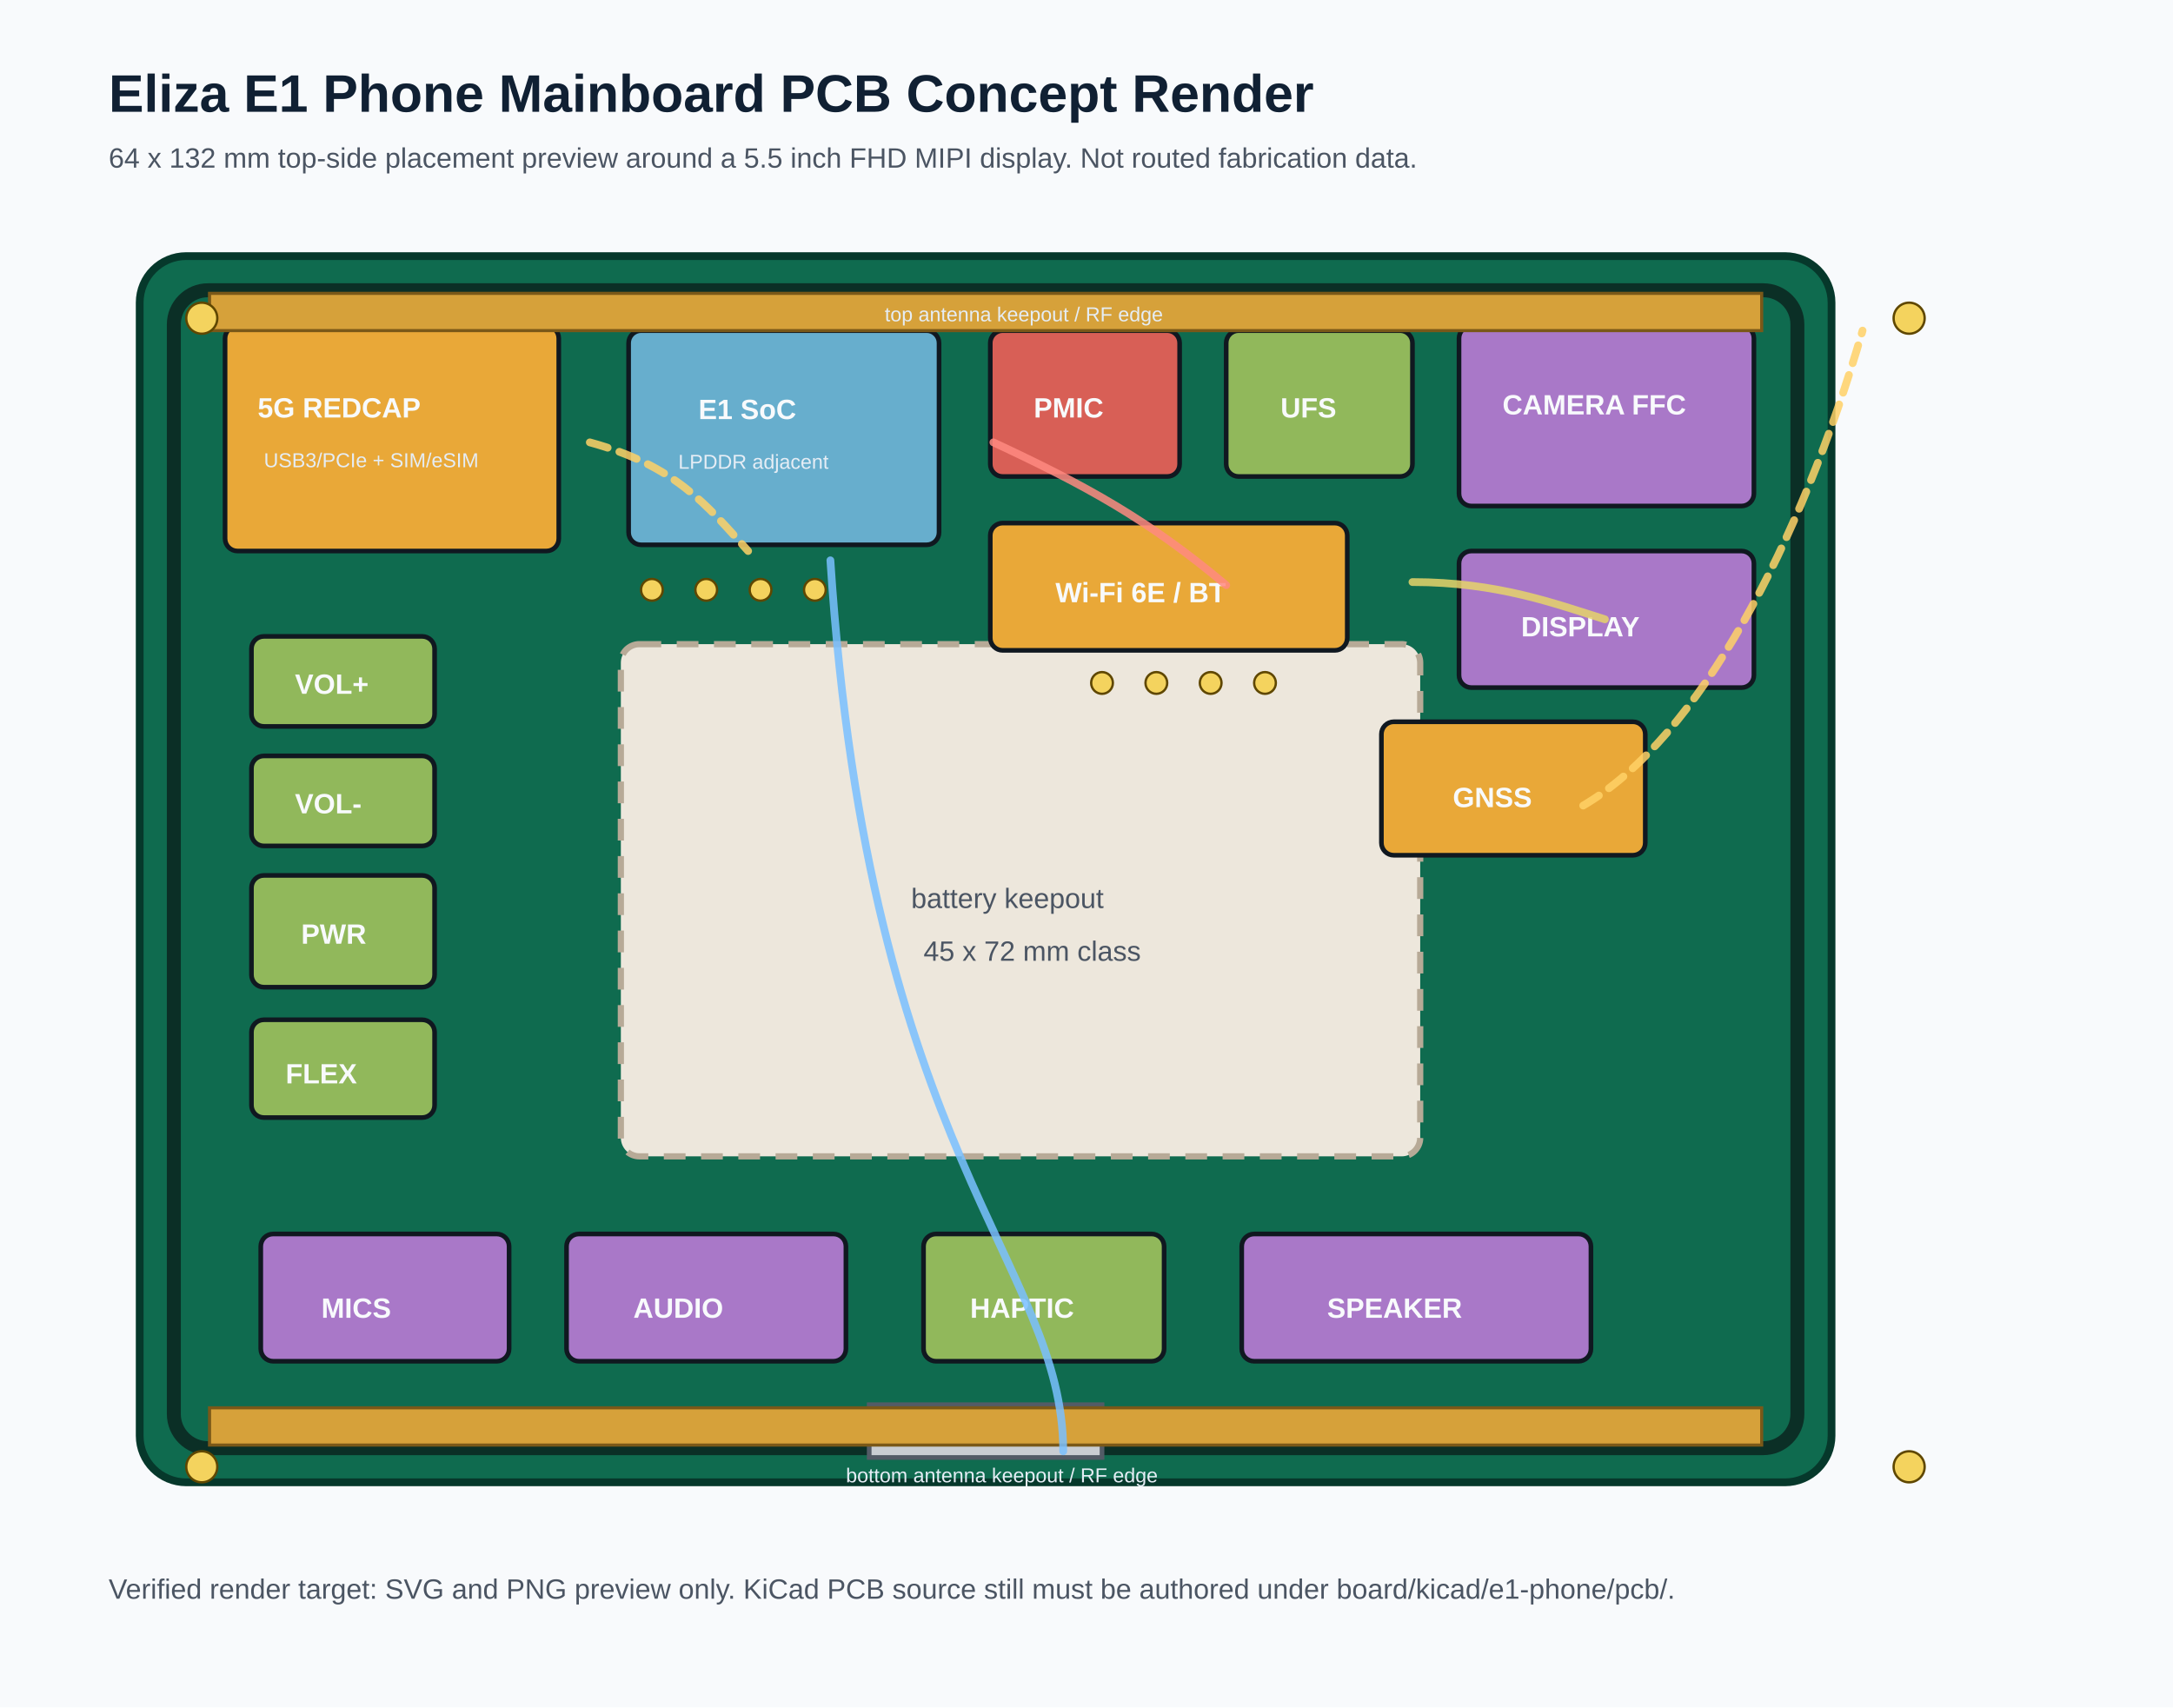
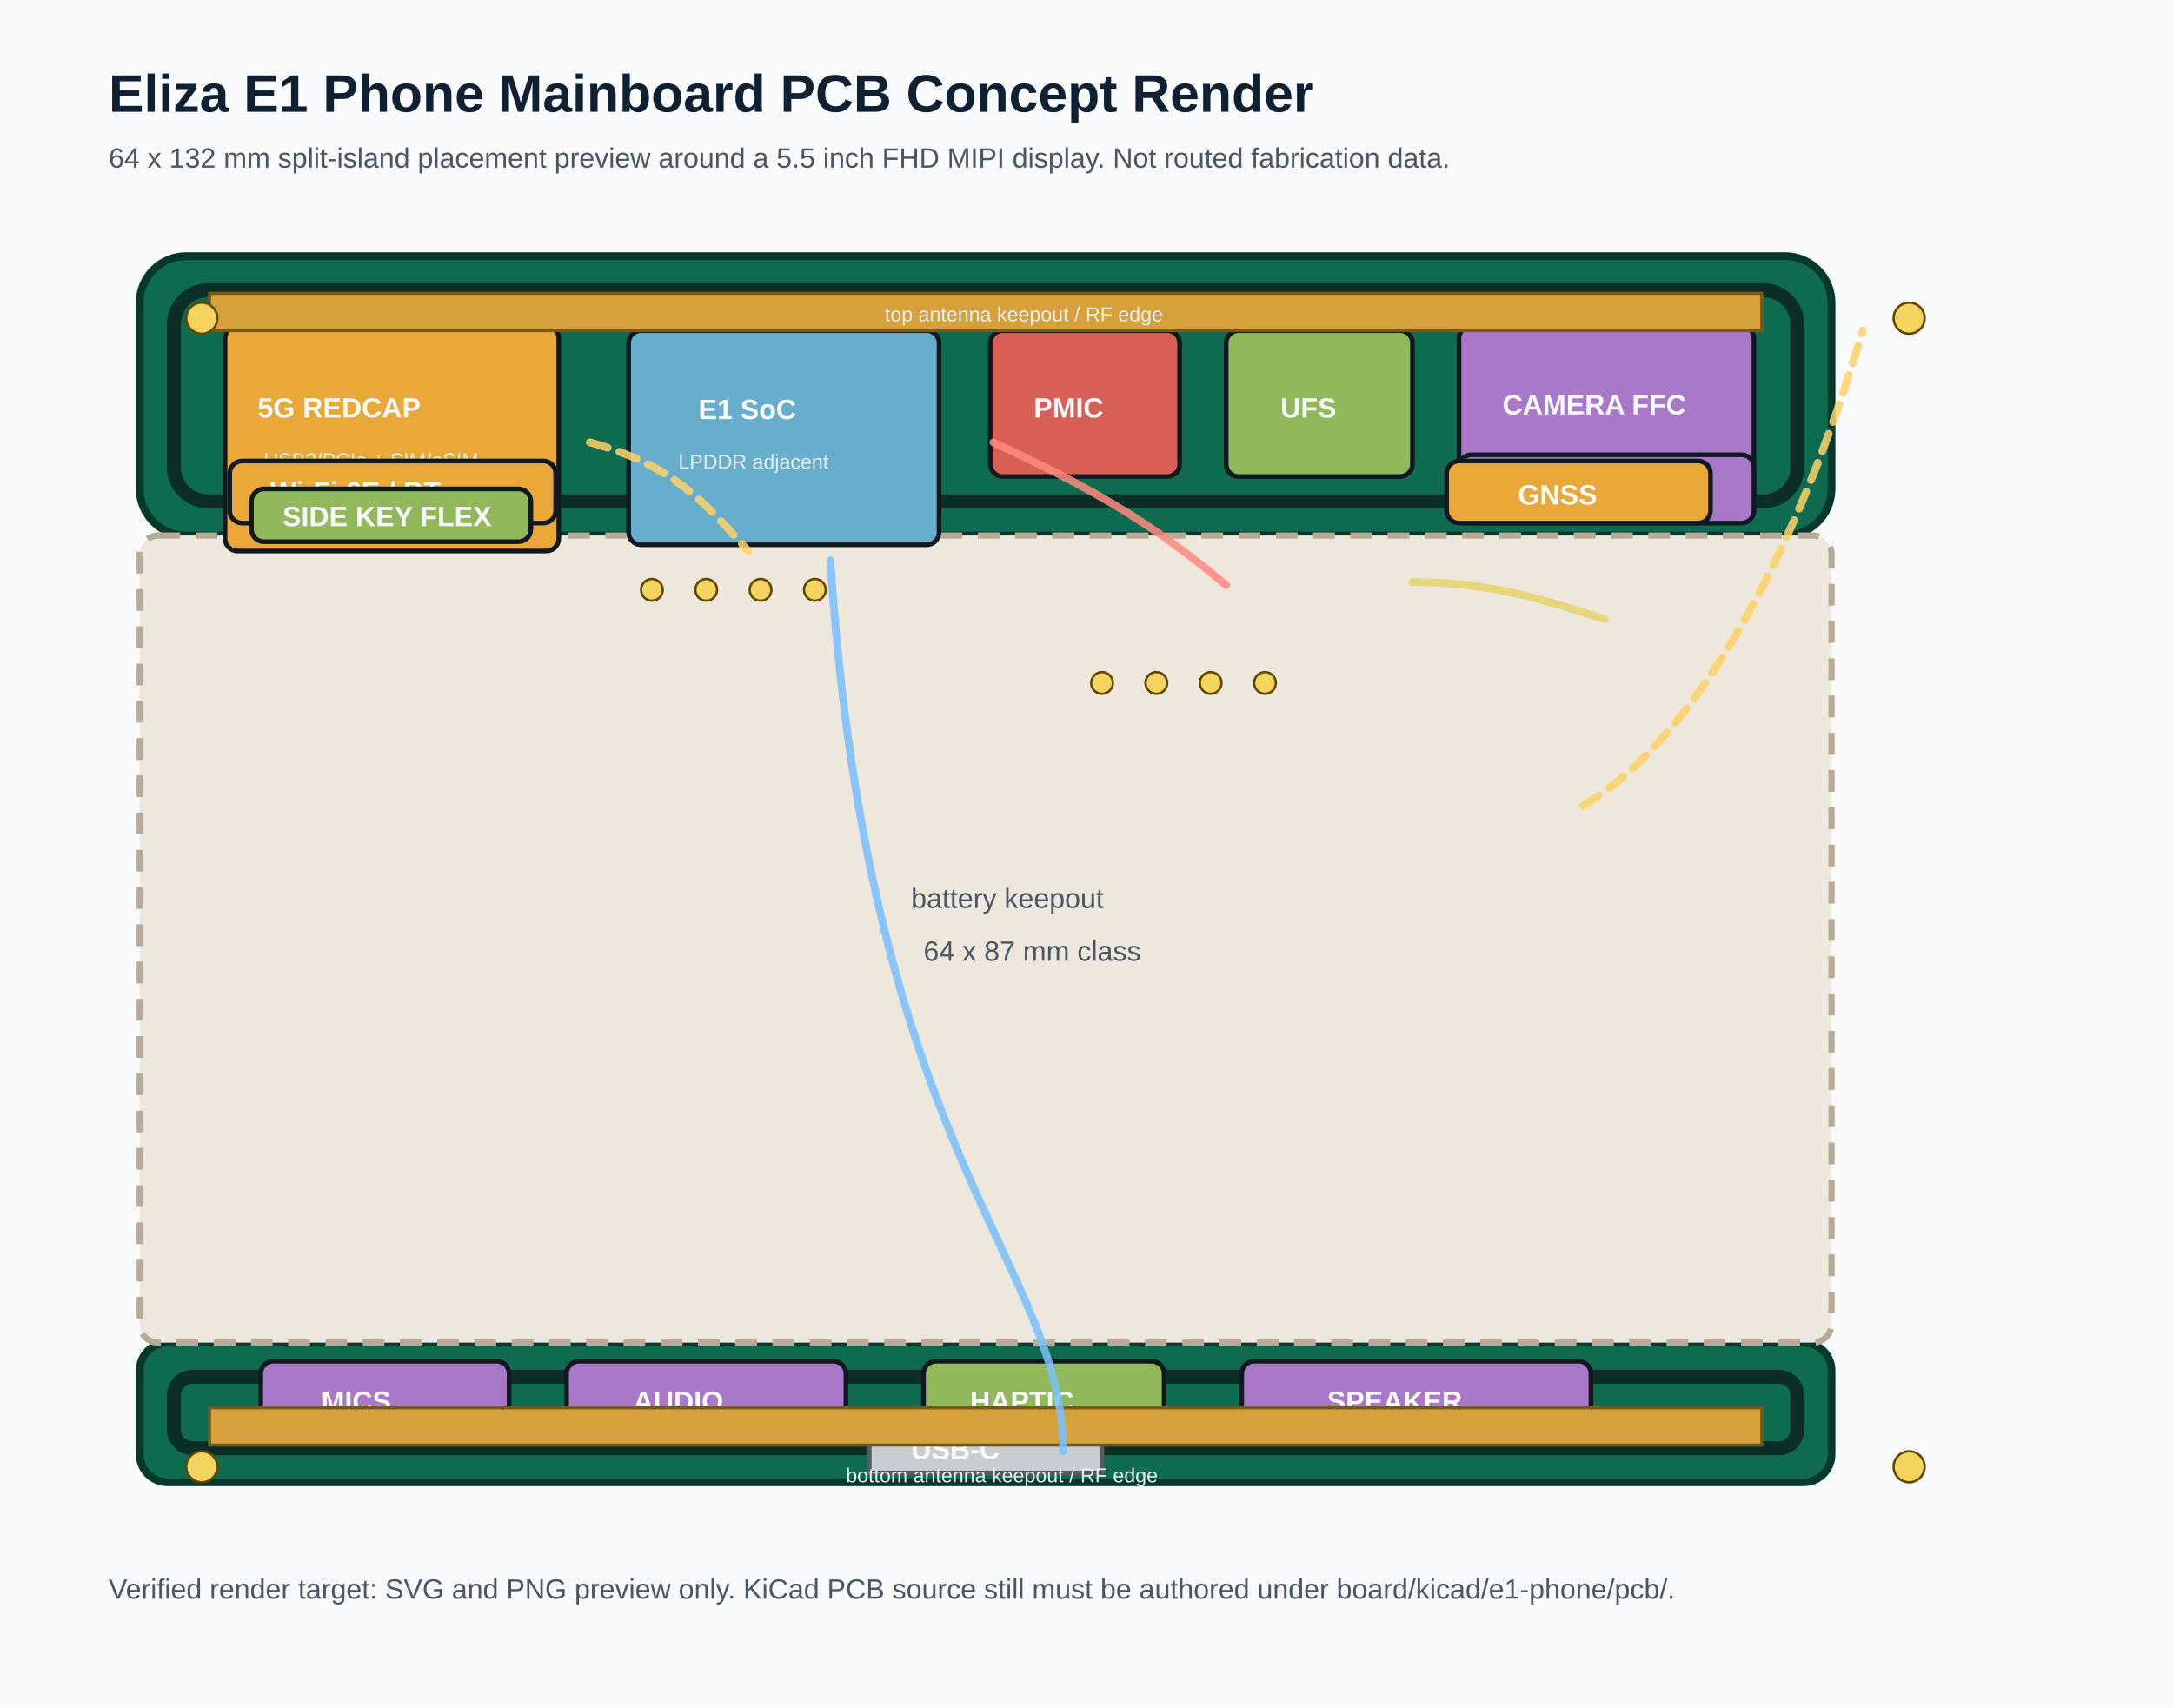
<svg xmlns="http://www.w3.org/2000/svg" width="1400" height="1100" viewBox="0 0 1400 1100">
  <defs>
    <style>
      text { font-family: Arial, Helvetica, sans-serif; fill: #102033; }
      .title { font-size: 34px; font-weight: 700; }
      .note { font-size: 18px; fill: #4b5563; }
      .silk { fill: #f8fafc; font-size: 18px; font-weight: 700; }
      .small { font-size: 13px; fill: #e5edf5; }
      .board { fill: #0f6b4f; stroke: #06382b; stroke-width: 5; }
      .edge { fill: none; stroke: #0b2f26; stroke-width: 9; }
      .copper { fill: #d6a13a; stroke: #7a5818; stroke-width: 2; }
      .mask { fill: #145f49; stroke: #0d4335; stroke-width: 2; }
      .keepout { fill: #ede7dc; stroke: #b7aa97; stroke-width: 4; stroke-dasharray: 14 10; }
      .module { stroke: #101820; stroke-width: 3; rx: 8; ry: 8; }
      .rf { fill: #e9a838; }
      .compute { fill: #67aecd; }
      .power { fill: #d85f56; }
      .io { fill: #91b85b; }
      .media { fill: #a978c8; }
      .connector { fill: #c9cdd2; stroke: #535b66; stroke-width: 3; }
      .route { fill: none; stroke-width: 5; stroke-linecap: round; opacity: .85; }
      .usb { stroke: #79c0ff; }
      .mipi { stroke: #e6d36a; }
      .rfline { stroke: #ffd166; stroke-dasharray: 12 8; }
      .powerline { stroke: #ff8a80; }
      .via { fill: #f4d35e; stroke: #5f4700; stroke-width: 1.5; }
    </style>
  </defs>
  <rect width="1400" height="1100" fill="#f8fafc" />
  <text x="70" y="72" class="title">Eliza E1 Phone Mainboard PCB Concept Render</text>
-   <text x="70" y="108" class="note">64 x 132 mm top-side placement preview around a 5.5 inch FHD MIPI display. Not routed fabrication data.</text>
+   <text x="70" y="108" class="note">64 x 132 mm split-island placement preview around a 5.5 inch FHD MIPI display. Not routed fabrication data.</text>
  <g transform="translate(90 165)">
-     <rect x="0" y="0" width="1090" height="790" rx="30" class="board" />
-     <rect x="22" y="22" width="1046" height="746" rx="22" class="edge" />
-     <rect x="310" y="250" width="515" height="330" rx="12" class="keepout" />
+     <rect x="0" y="0" width="1090" height="180" rx="30" class="board" />
+     <rect x="0" y="700" width="1090" height="90" rx="18" class="board" />
+     <rect x="22" y="22" width="1046" height="136" rx="22" class="edge" />
+     <rect x="22" y="722" width="1046" height="46" rx="12" class="edge" />
+     <rect x="0" y="180" width="1090" height="520" rx="12" class="keepout" />
    <text x="497" y="420" class="note">battery keepout</text>
-     <text x="505" y="454" class="note">45 x 72 mm class</text>
+     <text x="505" y="454" class="note">64 x 87 mm class</text>
    <rect x="55" y="45" width="215" height="145" class="module rf" />
    <text x="76" y="104" class="silk">5G REDCAP</text>
    <text x="80" y="136" class="small">USB3/PCIe + SIM/eSIM</text>
    <rect x="315" y="48" width="200" height="138" class="module compute" />
    <text x="360" y="105" class="silk">E1 SoC</text>
    <text x="347" y="137" class="small">LPDDR adjacent</text>
    <rect x="548" y="48" width="122" height="94" class="module power" />
    <text x="576" y="104" class="silk">PMIC</text>
    <rect x="700" y="48" width="120" height="94" class="module io" />
    <text x="735" y="104" class="silk">UFS</text>
    <rect x="850" y="45" width="190" height="116" class="module media" />
    <text x="878" y="102" class="silk">CAMERA FFC</text>
-     <rect x="850" y="190" width="190" height="88" class="module media" />
-     <text x="890" y="245" class="silk">DISPLAY</text>
-     <rect x="548" y="172" width="230" height="82" class="module rf" />
-     <text x="590" y="223" class="silk">Wi-Fi 6E / BT</text>
-     <rect x="800" y="300" width="170" height="86" class="module rf" />
-     <text x="846" y="355" class="silk">GNSS</text>
-     <rect x="72" y="245" width="118" height="58" class="module io" />
-     <text x="100" y="282" class="silk">VOL+</text>
-     <rect x="72" y="322" width="118" height="58" class="module io" />
-     <text x="100" y="359" class="silk">VOL-</text>
-     <rect x="72" y="399" width="118" height="72" class="module io" />
-     <text x="104" y="443" class="silk">PWR</text>
-     <rect x="72" y="492" width="118" height="63" class="module io" />
-     <text x="94" y="533" class="silk">FLEX</text>
-     <rect x="78" y="630" width="160" height="82" class="module media" />
-     <text x="117" y="684" class="silk">MICS</text>
-     <rect x="275" y="630" width="180" height="82" class="module media" />
-     <text x="318" y="684" class="silk">AUDIO</text>
-     <rect x="505" y="630" width="155" height="82" class="module io" />
-     <text x="535" y="684" class="silk">HAPTIC</text>
-     <rect x="710" y="630" width="225" height="82" class="module media" />
-     <text x="765" y="684" class="silk">SPEAKER</text>
-     <rect x="470" y="740" width="150" height="34" class="connector" />
-     <text x="497" y="765" class="silk">USB-C</text>
+     <rect x="850" y="128" width="190" height="44" class="module media" />
+     <text x="890" y="158" class="silk">DISPLAY</text>
+     <rect x="58" y="132" width="210" height="40" class="module rf" />
+     <text x="84" y="158" class="silk">Wi-Fi 6E / BT</text>
+     <rect x="842" y="132" width="170" height="40" class="module rf" />
+     <text x="888" y="160" class="silk">GNSS</text>
+     <rect x="72" y="150" width="180" height="34" class="module io" />
+     <text x="92" y="174" class="silk">SIDE KEY FLEX</text>
+     <rect x="78" y="712" width="160" height="50" class="module media" />
+     <text x="117" y="744" class="silk">MICS</text>
+     <rect x="275" y="712" width="180" height="50" class="module media" />
+     <text x="318" y="744" class="silk">AUDIO</text>
+     <rect x="505" y="712" width="155" height="50" class="module io" />
+     <text x="535" y="744" class="silk">HAPTIC</text>
+     <rect x="710" y="712" width="225" height="50" class="module media" />
+     <text x="765" y="744" class="silk">SPEAKER</text>
+     <rect x="470" y="750" width="150" height="34" class="connector" />
+     <text x="497" y="775" class="silk">USB-C</text>
    <rect x="45" y="24" width="1000" height="24" class="copper" />
    <rect x="45" y="742" width="1000" height="24" class="copper" />
    <text x="480" y="42" class="small">top antenna keepout / RF edge</text>
    <text x="455" y="790" class="small">bottom antenna keepout / RF edge</text>
    <path d="M290 120 C345 135 365 160 392 190" class="route rfline" />
    <path d="M550 120 C610 148 650 170 700 212" class="route powerline" />
    <path d="M820 210 C875 210 912 224 944 234" class="route mipi" />
    <path d="M595 770 C595 650 470 580 445 196" class="route usb" />
    <path d="M930 354 C1005 310 1070 185 1110 48" class="route rfline" />
    <g>
      <circle cx="40" cy="40" r="10" class="via" />
      <circle cx="1140" cy="40" r="10" class="via" />
      <circle cx="40" cy="780" r="10" class="via" />
      <circle cx="1140" cy="780" r="10" class="via" />
      <circle cx="330" cy="215" r="7" class="via" />
      <circle cx="365" cy="215" r="7" class="via" />
      <circle cx="400" cy="215" r="7" class="via" />
      <circle cx="435" cy="215" r="7" class="via" />
      <circle cx="620" cy="275" r="7" class="via" />
      <circle cx="655" cy="275" r="7" class="via" />
      <circle cx="690" cy="275" r="7" class="via" />
      <circle cx="725" cy="275" r="7" class="via" />
    </g>
  </g>
  <g transform="translate(70 1030)">
    <text x="0" y="0" class="note">Verified render target: SVG and PNG preview only. KiCad PCB source still must be authored under board/kicad/e1-phone/pcb/.</text>
  </g>
</svg>
